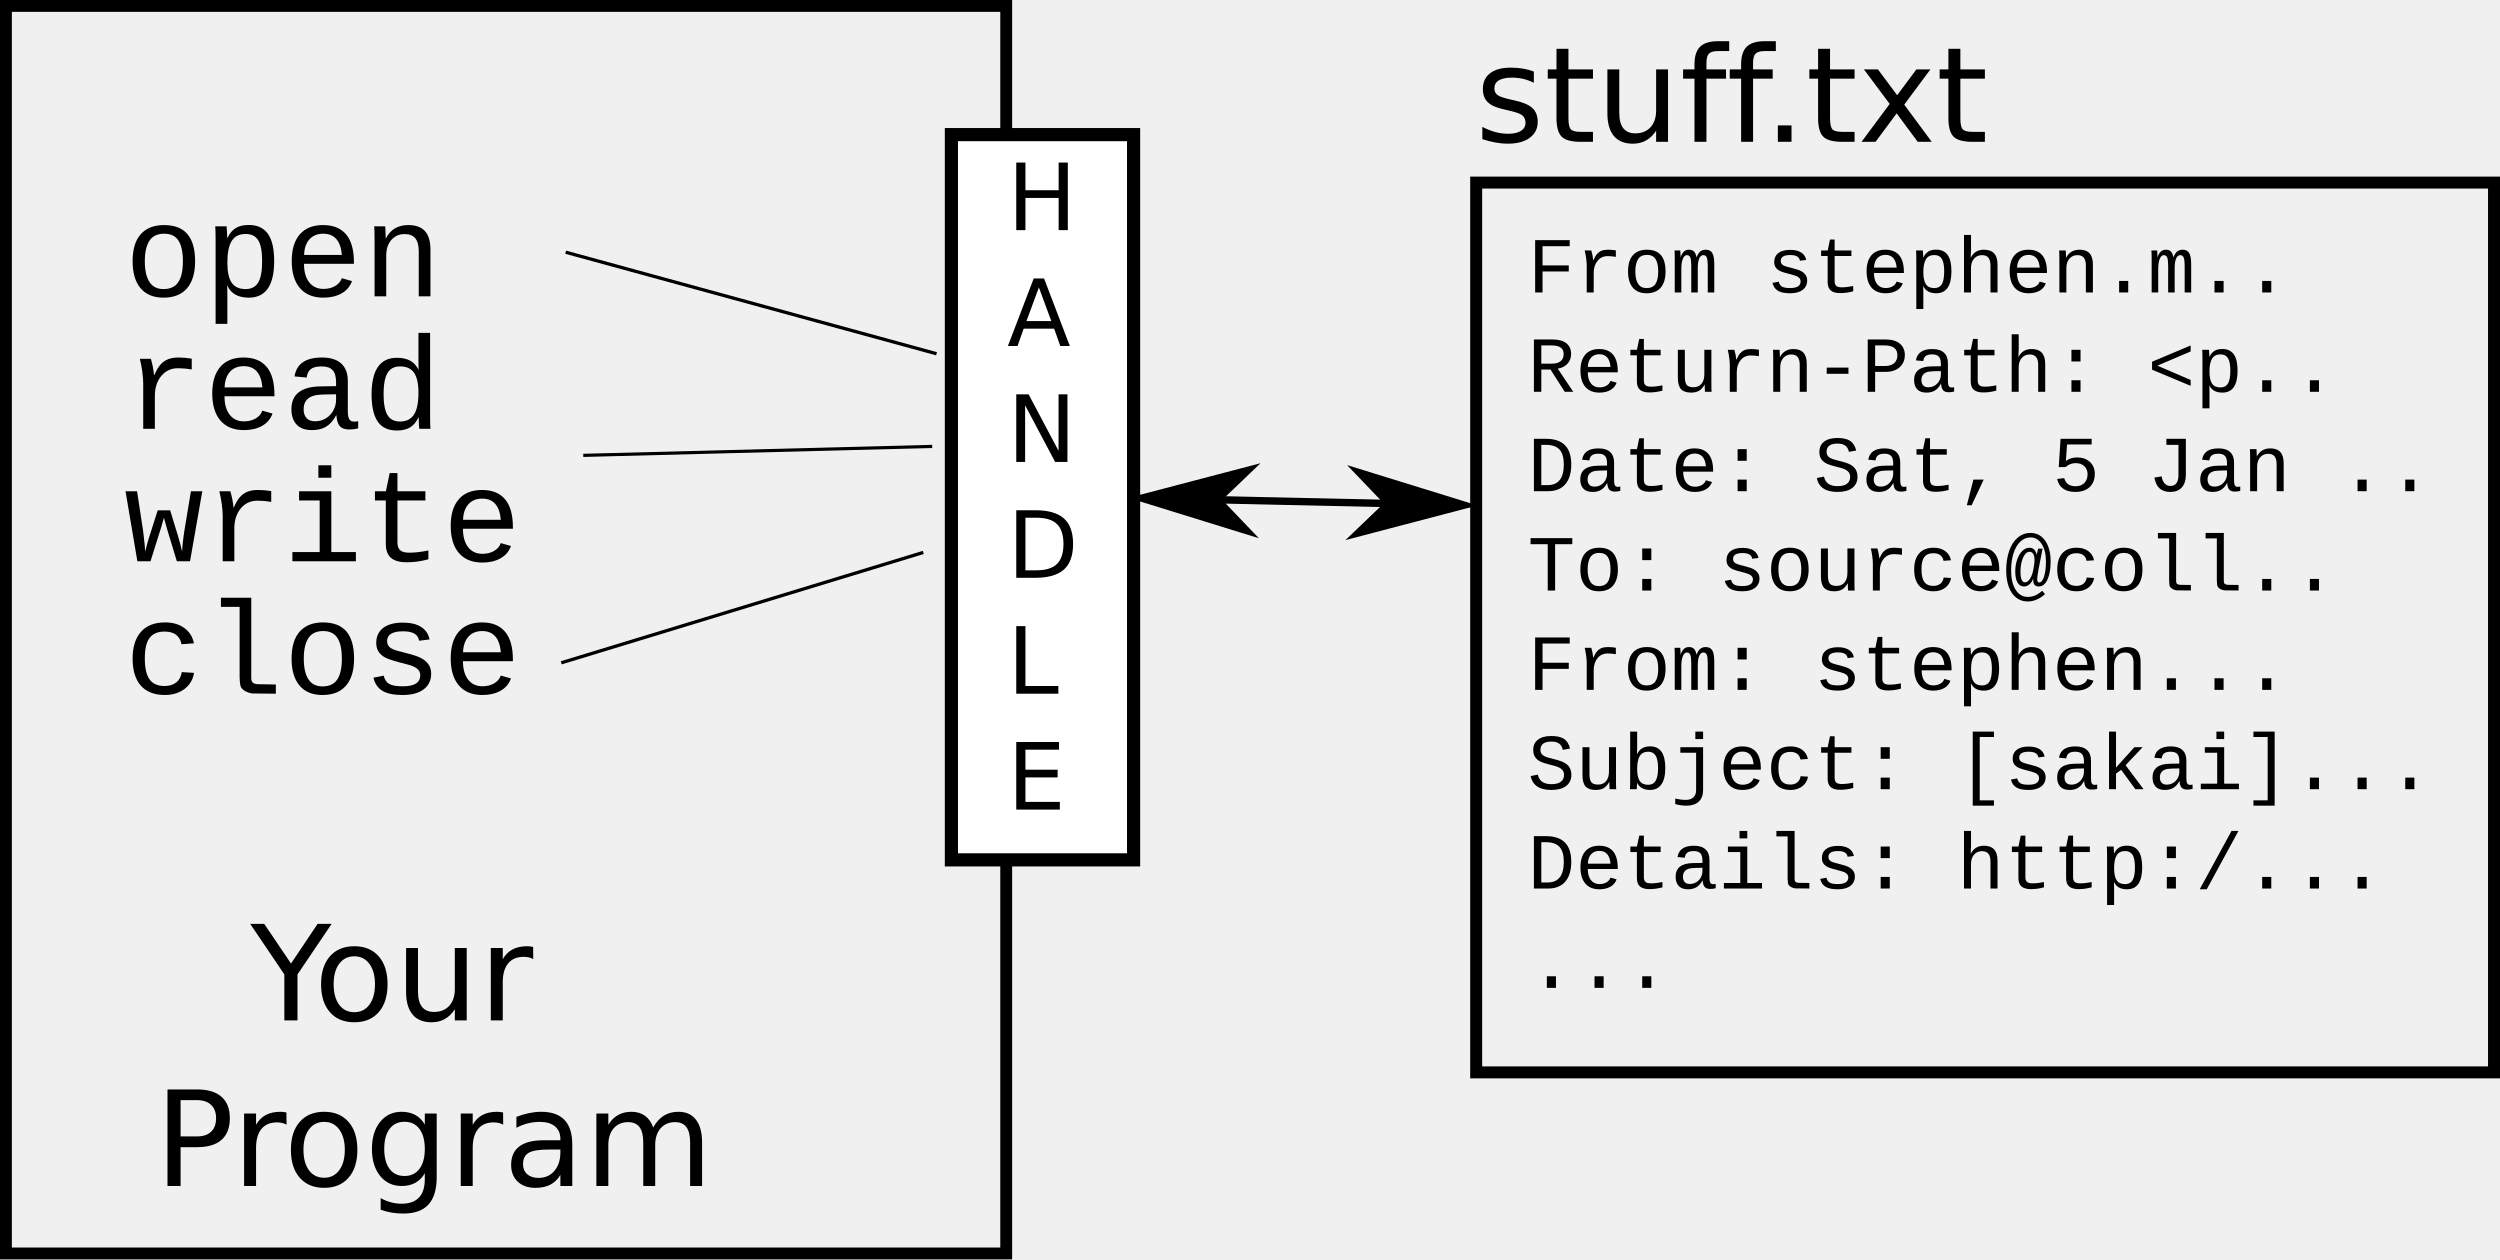
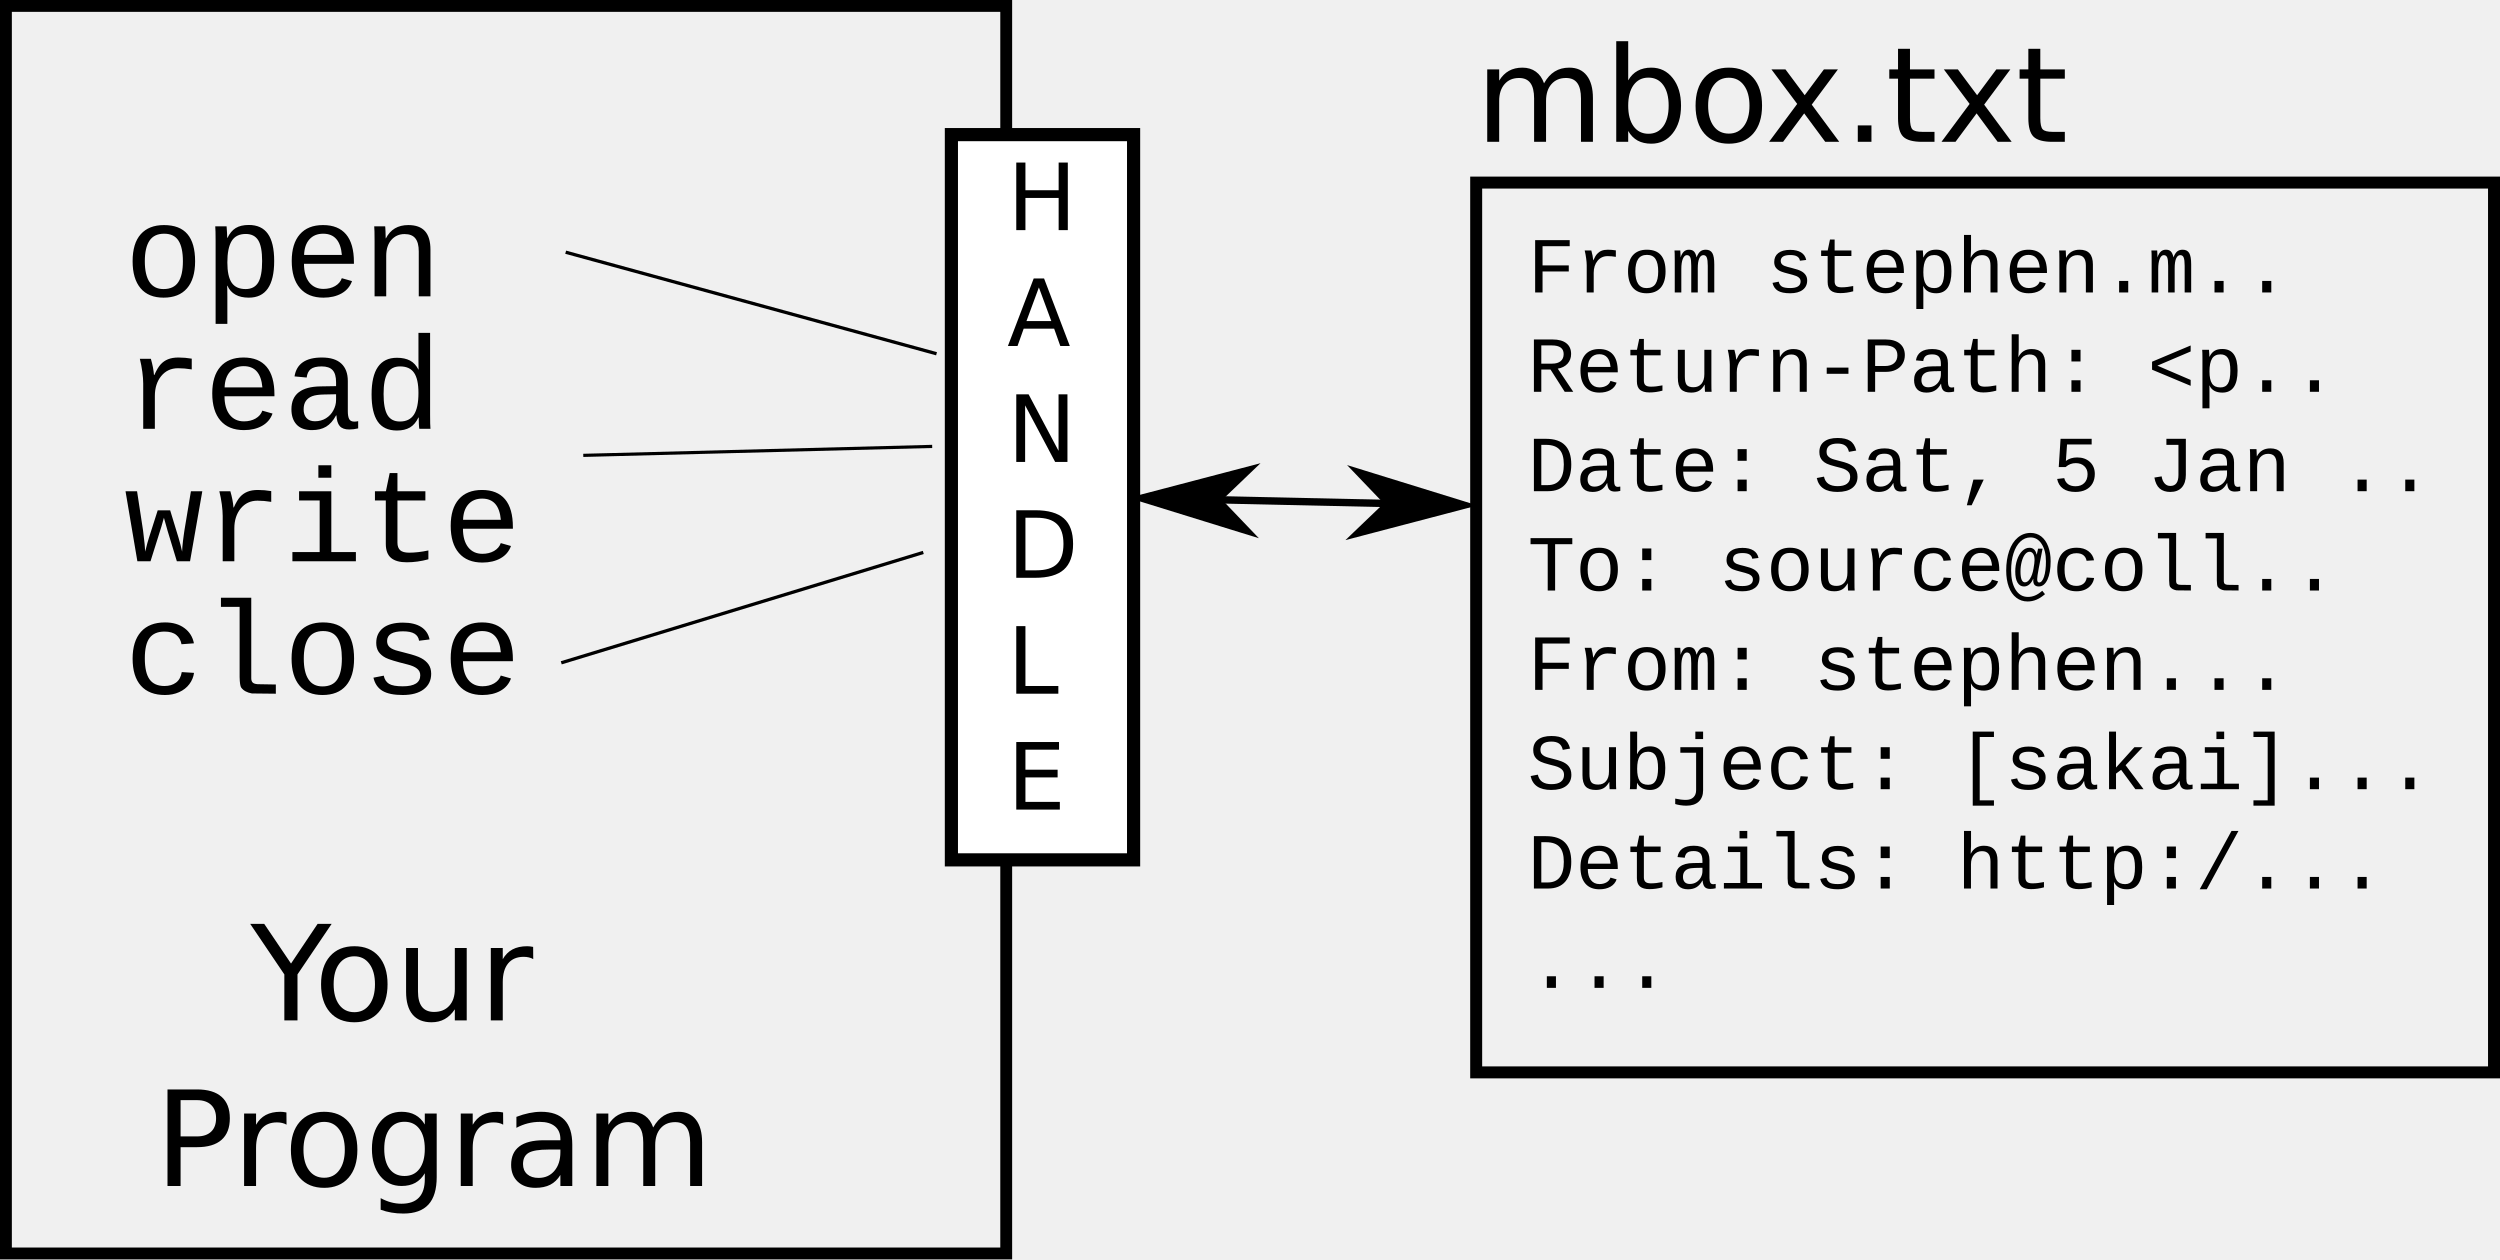
<svg xmlns="http://www.w3.org/2000/svg" width="755" height="380.333" id="svg2826" version="1.1">
  <defs id="defs2828">
    <marker orient="auto" refY="0" refX="0" id="Arrow1Lend" style="overflow:visible">
      <path id="path3646" d="M 0,0 5,-5 -12.5,0 5,5 0,0 z" style="fill-rule:evenodd;stroke:#000000;stroke-width:1pt;marker-start:none" transform="matrix(-0.8,0,0,-0.8,-10,0)" />
    </marker>
    <marker orient="auto" refY="0" refX="0" id="Arrow1Lstart" style="overflow:visible">
      <path id="path3643" d="M 0,0 5,-5 -12.5,0 5,5 0,0 z" style="fill-rule:evenodd;stroke:#000000;stroke-width:1pt;marker-start:none" transform="matrix(0.8,0,0,0.8,10,0)" />
    </marker>
  </defs>
  <g id="layer1" transform="translate(-41.16667,-59.16667)">
    <rect style="fill:none;stroke:#000000;stroke-width:3.615;stroke-miterlimit:4;stroke-dasharray:none;stroke-dashoffset:0" id="rect2836" width="307.385" height="268.719" x="486.974" y="114.307" />
    <rect style="fill:none;stroke:#000000;stroke-width:3.578;stroke-miterlimit:4;stroke-dasharray:none;stroke-dashoffset:0" id="rect2838" width="302.088" height="376.755" x="42.956" y="60.956" />
    <rect style="fill:#ffffff;stroke:#000000;stroke-width:3.974;stroke-miterlimit:4;stroke-dasharray:none;stroke-dashoffset:0" id="rect2840" width="55.026" height="219.026" x="328.487" y="99.82" />
    <path style="fill:none;stroke:#000000;stroke-width:2.231;stroke-linecap:butt;stroke-linejoin:miter;stroke-miterlimit:4;stroke-opacity:1;stroke-dasharray:none;marker-start:url(#Arrow1Lstart);marker-end:url(#Arrow1Lend)" d="m 386.282,209.615 96.769,2.103" id="path2842" />
    <text xml:space="preserve" style="font-size:28px;font-style:normal;font-variant:normal;font-weight:normal;font-stretch:normal;text-align:start;line-height:125%;writing-mode:lr-tb;text-anchor:start;fill:#000000;fill-opacity:1;stroke:none;font-family:Bitstream Vera Sans;-inkscape-font-specification:Bitstream Vera Sans" x="345.333" y="128.667" id="text3616">
      <tspan x="345.333" y="128.667" id="tspan3628">H</tspan>
      <tspan x="345.333" y="163.667" id="tspan4448">A</tspan>
      <tspan x="345.333" y="198.667" id="tspan4450">N</tspan>
      <tspan x="345.333" y="233.667" id="tspan4452">D</tspan>
      <tspan x="345.333" y="268.667" id="tspan4454">L</tspan>
      <tspan x="345.333" y="303.667" id="tspan4456">E</tspan>
    </text>
    <text xml:space="preserve" style="font-size:40px;font-style:normal;font-variant:normal;font-weight:normal;font-stretch:normal;text-align:center;line-height:125%;writing-mode:lr-tb;text-anchor:middle;fill:#000000;fill-opacity:1;stroke:none;font-family:Bitstream Vera Sans;-inkscape-font-specification:Bitstream Vera Sans" x="204" y="367.333" id="text3630">
      <tspan id="tspan3632" x="204" y="367.333">Your</tspan>
      <tspan x="204" y="417.333" id="tspan3634">Program</tspan>
    </text>
    <text xml:space="preserve" style="font-size:40px;font-style:normal;font-weight:normal;fill:#000000;fill-opacity:1;stroke:none;font-family:Bitstream Vera Sans" x="486.667" y="102" id="text3636">
-       <tspan id="tspan3638" x="486.667" y="102">stuff.txt</tspan>
+       <tspan id="tspan3638" x="486.667" y="102">mbox.txt</tspan>
    </text>
    <text xml:space="preserve" style="font-size:40px;font-style:normal;font-weight:normal;fill:#000000;fill-opacity:1;stroke:none;font-family:Bitstream Vera Sans" x="82.667" y="226" id="text4276">
      <tspan id="tspan4278" x="82.667" y="226" />
    </text>
    <text xml:space="preserve" style="font-size:40px;font-style:normal;font-variant:normal;font-weight:normal;font-stretch:normal;text-align:start;line-height:100%;writing-mode:lr-tb;text-anchor:start;fill:#000000;fill-opacity:1;stroke:none;font-family:Courier New;-inkscape-font-specification:Courier New" x="78.667" y="148.667" id="text4280">
      <tspan id="tspan4282" x="78.667" y="148.667">open</tspan>
      <tspan x="78.667" y="188.667" id="tspan4426">read</tspan>
      <tspan x="78.667" y="228.667" id="tspan4428">write</tspan>
      <tspan x="78.667" y="268.667" id="tspan4460">close</tspan>
      <tspan x="78.667" y="308.667" id="tspan4290" />
    </text>
    <path style="fill:none;stroke:#000000;stroke-width:1px;stroke-linecap:butt;stroke-linejoin:miter;stroke-opacity:1" d="M 212,135.333 324,166" id="path4323" />
    <path style="fill:none;stroke:#000000;stroke-width:0.96px;stroke-linecap:butt;stroke-linejoin:miter;stroke-opacity:1" d="m 217.313,196.687 105.373,-2.706" id="path4325" />
    <path style="fill:none;stroke:#000000;stroke-width:1px;stroke-linecap:butt;stroke-linejoin:miter;stroke-opacity:1" d="M 210.667,259.333 320,226" id="path4327" />
    <text xml:space="preserve" style="font-size:24px;font-style:normal;font-variant:normal;font-weight:normal;font-stretch:normal;text-align:start;line-height:125%;writing-mode:lr-tb;text-anchor:start;fill:#000000;fill-opacity:1;stroke:none;font-family:Courier New;-inkscape-font-specification:Courier New" x="502.5" y="147.5" id="text4525">
      <tspan id="tspan4527" x="502.5" y="147.5">From stephen.m..</tspan>
      <tspan x="502.5" y="177.5" id="tspan4529">Return-Path: &lt;p..</tspan>
      <tspan x="502.5" y="207.5" id="tspan4531">Date: Sat, 5 Jan ..</tspan>
      <tspan x="502.5" y="237.5" id="tspan4533">To: source@coll..</tspan>
      <tspan x="502.5" y="267.5" id="tspan4535">From: stephen...</tspan>
      <tspan x="502.5" y="297.5" id="tspan4539">Subject: [sakai]...</tspan>
      <tspan x="502.5" y="327.5" id="tspan4541">Details: http:/...</tspan>
      <tspan x="502.5" y="357.5" id="tspan4537">...</tspan>
    </text>
  </g>
</svg>
